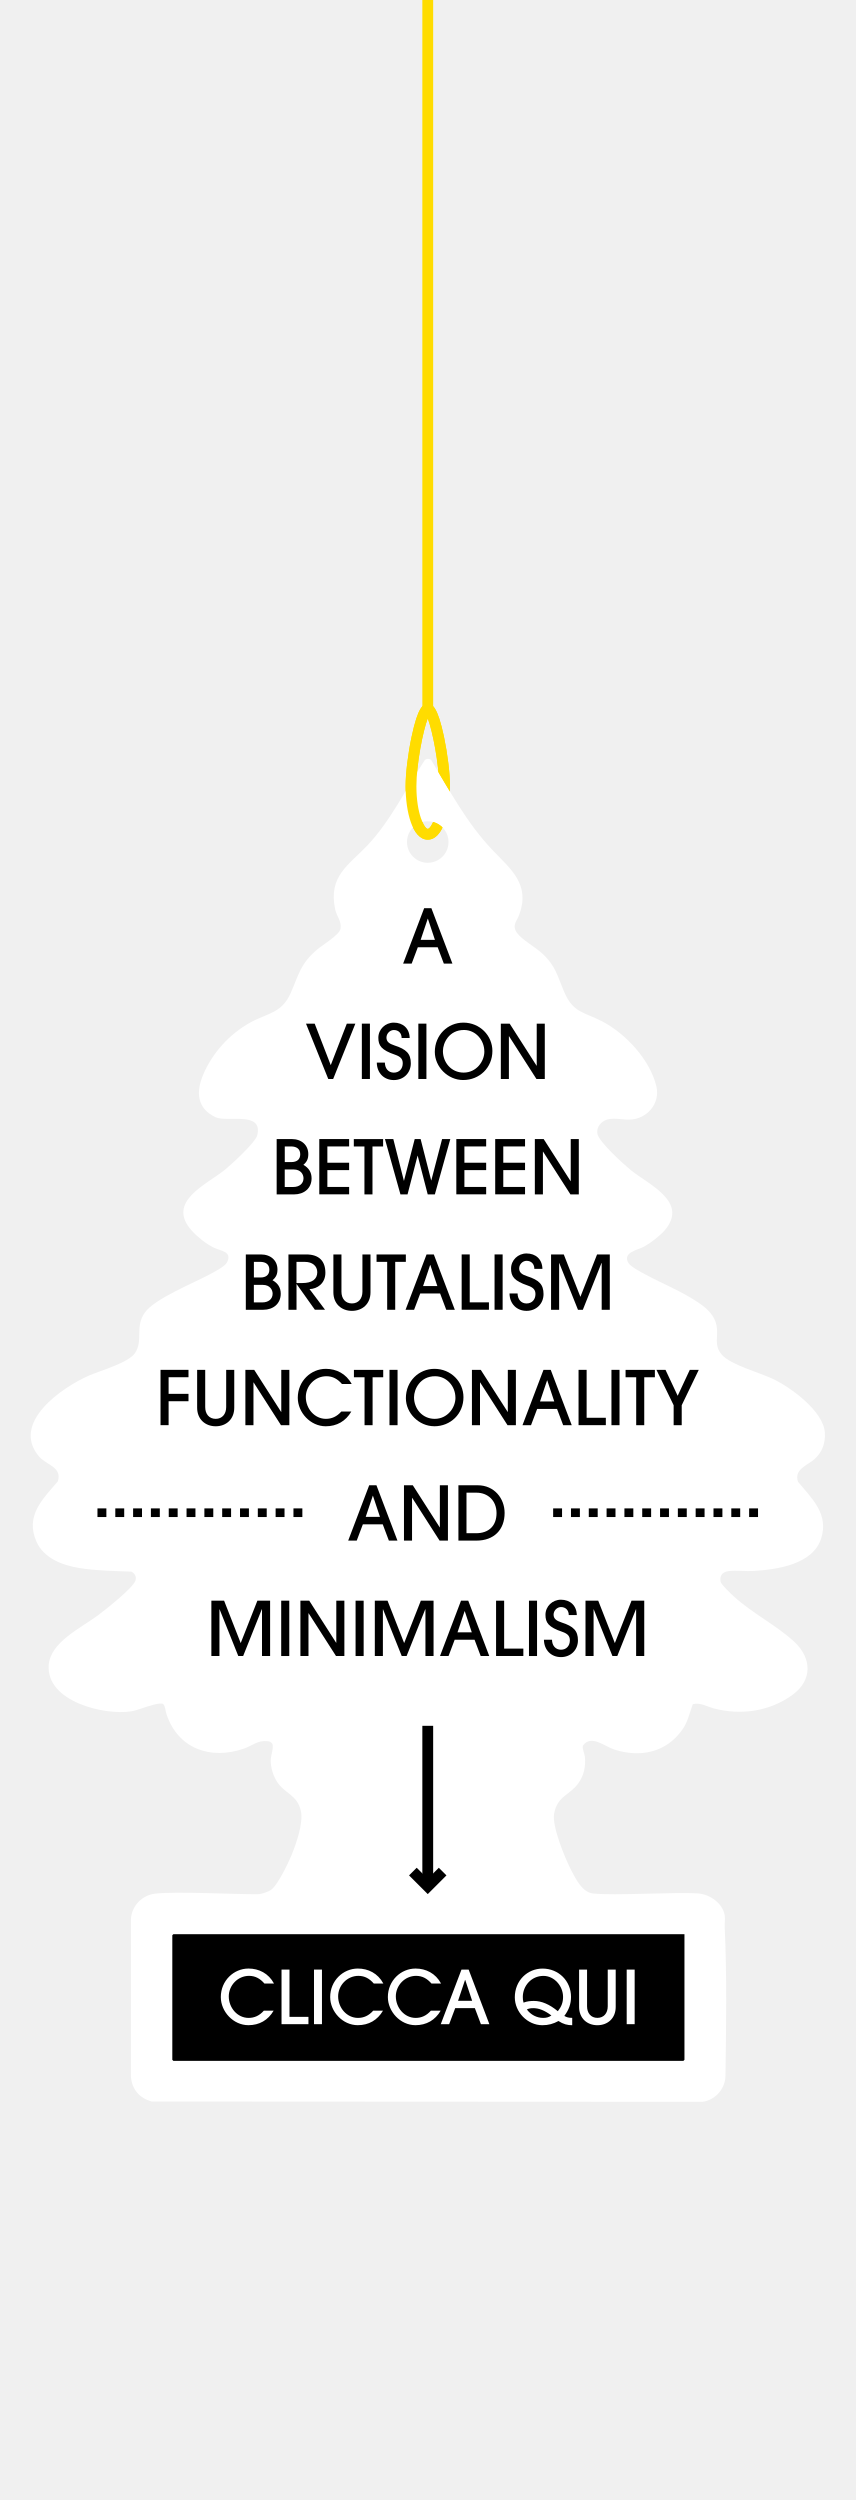
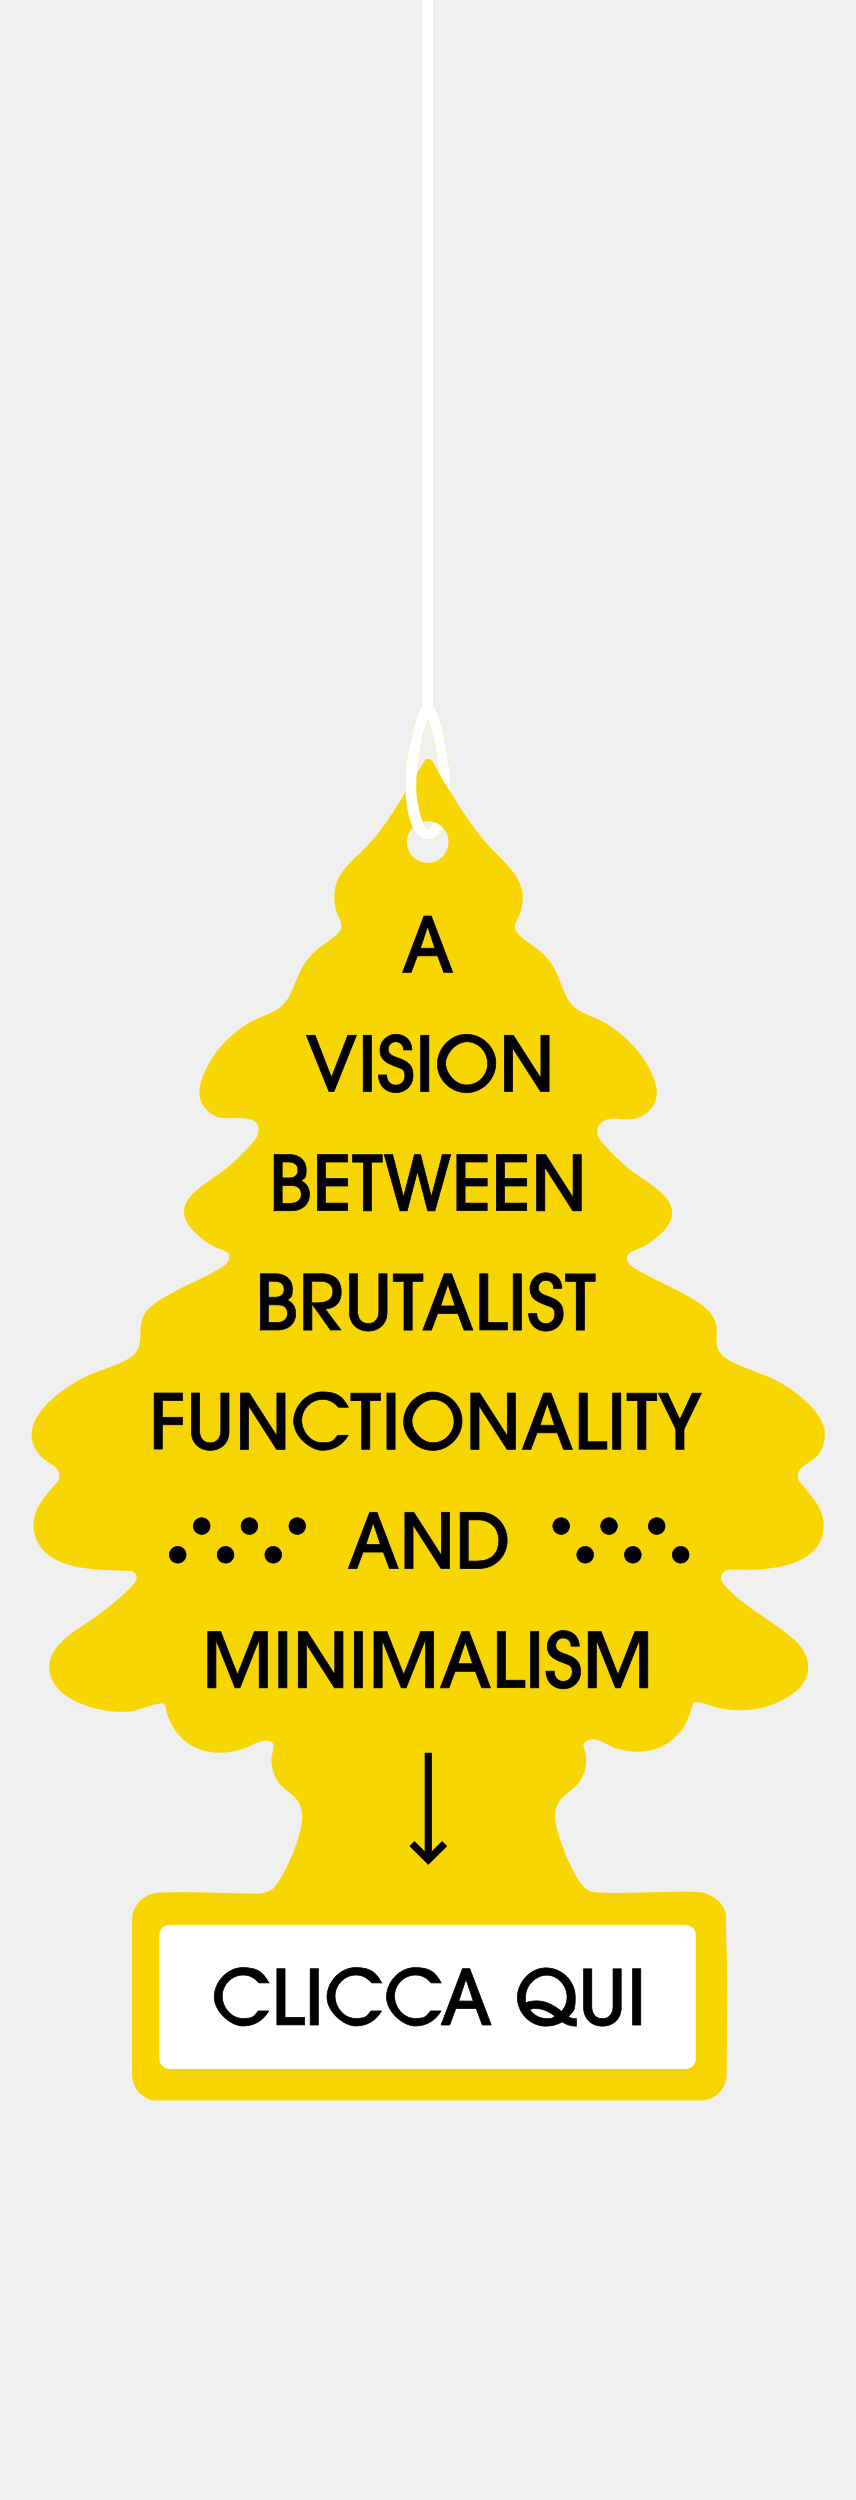
- <svg xmlns="http://www.w3.org/2000/svg" id="Livello_1" data-name="Livello 1" viewBox="0 0 237.42 693.8">
+ <svg xmlns="http://www.w3.org/2000/svg" id="Livello_1" version="1.1" viewBox="0 0 595.4 1740.1">
  <defs>
    <style>
-       .cls-1 {
+       .st0, .st1 {
        fill: none;
      }

-       .cls-2 {
+       .st2 {
+         stroke-width: .5px;
+       }
+ 
+       .st2, .st1 {
+         stroke: #000;
+         stroke-miterlimit: 10;
+       }
+ 
+       .st3 {
        fill: #fff;
      }

-       .cls-3 {
+       .st4 {
+         fill: #f7d500;
+       }
+ 
+       .st1 {
+         stroke-width: 5px;
+       }
+ 
+       .st5 {
        clip-path: url(#clippath);
      }

-       .cls-4 {
+       .st6 {
        fill: #ffdc00;
      }
    </style>
    <clipPath id="clippath">
-       <path class="cls-1" d="M110.56,193.37v41.66h16.31v-41.66h-16.31ZM123.58,230.32l-.13.1c-.96-1.39-2.51-2.33-4.28-2.47.45-.96,1.69-4.09,1.69-9.74,0-.98-.05-2.1-.15-3.35l.69-1.03c1.45,2.45,2.88,4.9,4.35,7.3-.27,3.67-1.02,6.93-2.17,9.2Z" />
+       <path class="st0" d="M277.4,485v104.6h40.9v-104.6h-40.9ZM310,577.6h-.3c-2.5-3.3-6.3-5.5-10.8-6,1-2.5,4.3-10.3,4.3-24.3s0-5.3-.5-8.5l1.8-2.5c3.5,6.3,7.3,12.3,10.8,18.3-.8,9.3-2.5,17.3-5.5,23.1h.3,0Z" />
    </clipPath>
  </defs>
-   <rect x="44.24" y="534.2" width="148.93" height="39.96" />
  <g>
-     <path class="cls-4" d="M118.71,233.02c-4.23,0-6.15-7.69-6.15-14.83,0-3.55.65-8.95,1.67-13.74,1.77-8.39,3.25-9.1,4.49-9.1s2.71.7,4.49,9.1c1.01,4.79,1.67,10.18,1.67,13.74,0,7.14-1.92,14.83-6.15,14.83ZM118.71,199.37c-1.32,3.42-3.15,12.66-3.15,18.83,0,7.68,2.24,11.83,3.15,11.83s3.15-4.14,3.15-11.83c0-6.17-1.83-15.41-3.15-18.83Z" />
-     <path class="cls-2" d="M226.14,404.83c2.11-1.9,2.94-4.4,2.78-7.2-.34-5.99-9.53-12.67-14.56-15.02-3.64-1.7-11.66-3.86-14.06-6.68-2.3-2.71-.87-4.96-1.43-7.99-.51-2.79-2.52-4.7-4.73-6.22-4.7-3.24-9.81-5.23-14.77-7.89-1.27-.68-4.39-2.26-5.03-3.42-1.59-2.89,2.65-3.48,4.44-4.47,1.81-1.01,4.44-3.01,5.77-4.6,6.57-7.87-4.56-12.58-9.49-16.61-2.02-1.65-8.88-7.84-9.28-10.12-.32-1.85,1.13-3.52,2.87-3.95,1.9-.47,4.14.1,6.01.06,4.8-.08,8.63-4.39,7.5-9.22-1.73-7.34-8.47-14.61-15.01-18.03-4.99-2.61-8.07-2.34-10.53-8.1-1.93-4.5-2.37-7.32-6.24-10.85-1.82-1.66-5.59-3.77-6.88-5.6-1.5-2.12-.14-3.14.55-4.95,3.24-8.54-2.34-12.78-7.38-18.07-7.09-7.45-11.73-16.22-17-24.97-.46-.45-1.41-.44-1.84.1-5.2,7.84-9.32,16.65-15.83,23.54-5.28,5.59-10.95,8.57-8.98,17.8.42,1.94,1.86,3.36,1.47,5.42-.31,1.66-5.05,4.52-6.42,5.68-4.69,3.97-5.08,6.8-7.36,12.04-2.5,5.73-6.42,5.59-11.3,8.29-5.71,3.16-10.48,8.41-13.02,14.44-2.03,4.81-1.77,9.31,3.38,11.79,3.26,1.57,13.37-1.85,11.6,5.11-.48,1.88-7.07,7.95-8.84,9.4-5.11,4.18-16.57,8.91-9.3,17,1.56,1.73,3.98,3.66,6.07,4.69,1.96.97,5.26,1.04,3.69,4.12-.58,1.12-3.42,2.57-4.64,3.23-4.47,2.45-15.38,6.78-18.14,10.66-2.88,4.05-.36,7.76-2.75,11.27-1.86,2.72-9.56,4.84-12.77,6.24-7.47,3.26-21.73,13.1-13.89,22.42,2.07,2.46,6.52,2.91,5.24,6.96-4.33,5.02-9.09,9.6-5.9,16.76,2.05,4.6,7.27,6.53,11.93,7.28,4.75.76,9.57.8,14.37.99.97.44,1.5,1.43,1.15,2.48-.7,2.1-8.38,8.13-10.47,9.69-4.67,3.48-13.2,7.41-13.61,13.85-.63,9.99,15.27,13.93,22.93,12.75,2.13-.33,7.12-2.63,8.82-2.07.65.67.63,1.93.95,2.89,3.21,9.58,12.25,12.74,21.5,9.52,2.32-.81,3.82-2.32,6.39-2.07.64.06,1.01.16,1.44.67.54.91-.41,3.41-.41,4.62,0,2.03.61,4.12,1.66,5.84,2.14,3.49,5.72,3.68,6.71,8.27.73,3.36-1.32,9.12-2.64,12.35-.87,2.14-3.82,8.19-5.54,9.45-.85.62-2.69,1.26-3.73,1.28-5.83.07-22.83-.84-28.57-.15-3.65.44-6.53,3.46-6.69,7.14v43.61c.28,3.57,2.34,5.96,5.76,6.93l152.81.09c3.58-.45,6.38-3.6,6.43-7.22.19-13.42.42-27.89-.21-41.28-.05-1.04.17-2.2,0-3.26-.57-3.37-4.11-5.83-7.37-6.07-6.09-.46-23.28.68-29.21,0-2.96-.34-4.71-3.97-5.96-6.33-1.72-3.27-5.43-12.32-4.81-15.76.9-5.02,4.24-5.06,6.71-8.46,1.57-2.16,2.11-4.72,1.84-7.38-.11-1.05-.74-1.99-.57-3.07,2.27-3.22,6.06.2,8.72,1.06,7.26,2.33,14.43.82,18.89-5.52,1.62-2.31,1.94-4.51,2.91-7.07,2.11-.52,3.92.68,5.91,1.2,7.48,1.96,15.5.8,21.8-3.82,5.52-4.05,5.33-10.11.5-14.64-4.87-4.57-11.65-7.88-16.88-12.69-.75-.69-3.51-3.28-3.63-4.05-.31-1.86.64-2.76,2.41-2.95,2.15-.22,4.68.12,6.88-.02,6.49-.42,16.33-1.81,18.63-9.03,2.14-6.7-2.47-11.01-6.41-15.68-1.26-3.53,2.73-4.65,4.68-6.4ZM118.71,227.92c3.18,0,5.76,2.58,5.76,5.76s-2.58,5.76-5.76,5.76-5.76-2.58-5.76-5.76,2.58-5.76,5.76-5.76ZM189.95,536.78v34.86l-.29.29H48.11l-.29-.29v-34.57l.29-.29h141.84Z" />
-     <g class="cls-3">
-       <path class="cls-4" d="M118.71,233.02c-4.23,0-6.15-7.69-6.15-14.83,0-3.55.65-8.95,1.67-13.74,1.77-8.39,3.25-9.1,4.49-9.1s2.71.7,4.49,9.1c1.01,4.79,1.67,10.18,1.67,13.74,0,7.14-1.92,14.83-6.15,14.83ZM118.71,199.37c-1.32,3.42-3.15,12.66-3.15,18.83,0,7.68,2.24,11.83,3.15,11.83s3.15-4.14,3.15-11.83c0-6.17-1.83-15.41-3.15-18.83Z" />
+     <path class="st6" d="M297.7,584.4c-10.5,0-15.5-19.3-15.5-37.1s1.8-22.3,4.3-34.4c4.5-21.1,8-22.8,11.3-22.8s6.8,1.8,11.3,22.8c2.5,12,4.3,25.6,4.3,34.4,0,17.8-4.8,37.1-15.5,37.1h-.2,0ZM297.7,500.1c-3.3,8.5-8,31.9-8,47.2s5.5,29.6,8,29.6,8-10.3,8-29.6-4.5-38.6-8-47.2h0Z" />
+     <path class="st4" d="M567.1,1015.2c5.3-4.8,7.3-11,7-18.1-.8-15-23.8-31.9-36.6-37.6-9-4.3-29.3-9.8-35.4-16.8-5.8-6.8-2.3-12.5-3.5-20.1-1.3-7-6.3-11.8-11.8-15.5-11.8-8-24.6-13-37.1-19.8-3.3-1.8-11-5.8-12.5-8.5-4-7.3,6.5-8.8,11-11.3s11-7.5,14.5-11.5c16.6-19.8-11.5-31.6-23.8-41.6-5-4-22.3-19.6-23.3-25.3-.8-4.8,2.8-8.8,7.3-10,4.8-1.3,10.3.3,15,0,12,0,21.6-11,18.8-23.1-4.3-18.3-21.3-36.6-37.6-45.1-12.5-6.5-20.3-5.8-26.3-20.3-4.8-11.3-6-18.3-15.5-27.3-4.5-4.3-14-9.5-17.3-14-3.8-5.3-.3-7.8,1.5-12.3,8-21.3-5.8-32.1-18.6-45.4-17.8-18.6-29.3-40.6-42.6-62.7-1.3-1-3.5-1-4.5.3-13,19.6-23.3,41.6-39.6,58.9-13.3,14-27.3,21.6-22.6,44.6,1,4.8,4.8,8.5,3.8,13.5-.8,4.3-12.8,11.3-16.1,14.3-11.8,10-12.8,17.1-18.6,30.1-6.3,14.3-16.1,14-28.3,20.8-14.3,8-26.3,21.1-32.6,36.1-5,12-4.5,23.3,8.5,29.6,8.3,4,33.6-4.8,29.1,12.8-1.3,4.8-17.8,20.1-22.1,23.6-12.8,10.5-41.6,22.3-23.3,42.6,4,4.3,10,9.3,15.3,11.8,5,2.5,13.3,2.5,9.3,10.3-1.5,2.8-8.5,6.5-11.5,8-11.3,6.3-38.6,17.1-45.4,26.8-7.3,10-1,19.6-7,28.3-4.8,6.8-24.1,12-32.1,15.5-18.8,8.3-54.4,32.9-34.9,56.2,5.3,6.3,16.3,7.3,13,17.6-10.8,12.5-22.8,24.1-14.8,42.1,5.3,11.5,18.3,16.3,29.8,18.3,12,2,24.1,2,36.1,2.5,2.5,1,3.8,3.5,3,6.3-1.8,5.3-21.1,20.3-26.3,24.3-11.8,8.8-33.1,18.6-34.1,34.9-1.5,25.1,38.4,34.9,57.4,32.1,5.3-.8,17.8-6.5,22.1-5.3,1.8,1.8,1.5,4.8,2.5,7.3,8,24.1,30.6,31.9,53.9,23.8,5.8-2,9.5-5.8,16.1-5.3,1.5,0,2.5.5,3.5,1.8,1.3,2.3-1,8.5-1,11.5,0,5,1.5,10.3,4.3,14.5,5.3,8.8,14.3,9.3,16.8,20.8,1.8,8.5-3.3,22.8-6.5,30.8-2.3,5.3-9.5,20.6-13.8,23.8-2,1.5-6.8,3.3-9.3,3.3-14.5,0-57.2-2-71.7-.5-9.3,1-16.3,8.8-16.8,17.8v109.3c.8,9,5.8,15,14.5,17.3h383.2c9-1,16.1-8.8,16.1-17.8.5-33.6,1-70-.5-103.6,0-2.5.5-5.5,0-8.3-1.5-8.5-10.3-14.5-18.6-15.3-15.3-1.3-58.4,1.8-73.2,0-7.5-.8-11.8-10-15-15.8-4.3-8.3-13.5-30.8-12-39.6,2.3-12.5,10.5-12.8,16.8-21.3,4-5.5,5.3-11.8,4.5-18.6-.3-2.5-1.8-5-1.5-7.8,5.8-8,15.3.5,21.8,2.8,18.3,5.8,36.1,2,47.4-13.8,4-5.8,4.8-11.3,7.3-17.8,5.3-1.3,9.8,1.8,14.8,3,18.8,5,38.9,2,54.7-9.5,13.8-10,13.3-25.3,1.3-36.6-12.3-11.5-29.1-19.8-42.4-31.9-2-1.8-8.8-8.3-9-10-.8-4.8,1.5-7,6-7.5,5.3-.5,11.8.3,17.3,0,16.3-1,40.9-4.5,46.6-22.6,5.3-16.8-6.3-27.6-16.1-39.4-3.3-8.8,6.8-11.5,11.8-16.1h0l-.5.5v.2h0ZM297.7,571.6c8,0,14.5,6.5,14.5,14.5s-6.5,14.5-14.5,14.5-14.5-6.5-14.5-14.5,6.5-14.5,14.5-14.5ZM476.3,1346.3v87.5l-.8.8H120.6l-.8-.8v-86.8l.8-.8h355.7,0Z" />
+     <g class="st5">
+       <path class="st3" d="M297.7,584.4c-10.5,0-15.5-19.3-15.5-37.1s1.8-22.3,4.3-34.4c4.5-21.1,8-22.8,11.3-22.8s6.8,1.8,11.3,22.8c2.5,12,4.3,25.6,4.3,34.4,0,17.8-4.8,37.1-15.5,37.1h-.2,0ZM297.7,500.1c-3.3,8.5-8,31.9-8,47.2s5.5,29.6,8,29.6,8-10.3,8-29.6-4.5-38.6-8-47.2h0Z" />
    </g>
  </g>
-   <rect class="cls-4" x="117.21" y="-75.09" width="3" height="271.95" />
+   <rect class="st3" x="293.9" y="-188.4" width="7.5" height="682.2" />
  <g>
-     <path d="M123.17,267.41l-1.7-4.52h-5.52l-1.7,4.52h-2.37l5.83-15.36h2.01l5.83,15.36h-2.39ZM118.75,254.96h-.04l-1.97,5.87h3.96l-1.95-5.87Z" />
-     <path d="M91.1,299.44l-6.18-15.36h2.41l4.46,11.52,4.46-11.52h2.37l-6.16,15.36h-1.35Z" />
-     <path d="M100.42,299.44v-15.36h2.24v15.36h-2.24Z" />
-     <path d="M111.46,288.07c0-1.39-.89-2.22-2.16-2.22-1.08,0-2.05.98-2.05,2.1s.73,1.7,2.22,2.18c3.32,1.06,4.54,2.3,4.54,4.96s-1.99,4.65-4.71,4.65-4.69-1.95-4.73-4.84h2.24c.02,1.66,1,2.78,2.49,2.78s2.47-1.08,2.47-2.59c0-1.12-.5-1.83-2.14-2.39-3.8-1.29-4.63-2.53-4.63-4.71,0-2.34,1.93-4.19,4.29-4.19,2.53,0,4.36,1.6,4.4,4.27h-2.24Z" />
-     <path d="M116.1,299.44v-15.36h2.24v15.36h-2.24Z" />
-     <path d="M128.53,299.73c-4.25,0-7.86-3.65-7.86-7.8,0-4.71,3.61-8.13,7.93-8.13,4.57,0,8.05,3.59,8.05,7.86,0,4.65-3.59,8.07-8.11,8.07ZM134.41,291.8c0-3.17-2.41-5.96-5.64-5.96-4.15,0-5.85,3.57-5.85,5.85,0,3.09,2.24,5.98,5.75,5.98s5.75-3.07,5.75-5.87Z" />
-     <path d="M148.87,299.44l-7.6-11.87h-.04v11.87h-2.24v-15.36h2.45l7.47,11.68h.04v-11.68h2.24v15.36h-2.32Z" />
-     <path d="M76.78,331.47v-15.36h4.17c2.82,0,4.61,1.76,4.61,4.17,0,1.31-.37,2.14-1.37,2.99,1.47.83,2.28,2.01,2.28,3.74,0,2.74-2.05,4.46-4.86,4.46h-4.83ZM80.87,322.5c1.51,0,2.45-.73,2.45-2.16s-.93-2.18-2.57-2.18h-1.72v4.34h1.85ZM81.43,329.41c1.6,0,2.8-.91,2.8-2.41,0-1.04-.71-2.45-2.74-2.45h-2.47v4.86h2.41Z" />
-     <path d="M88.61,331.47v-15.36h8.28v2.05h-6.04v4.52h6.04v2.05h-6.04v4.67h6.04v2.05h-8.28Z" />
-     <path d="M101.14,331.47v-13.3h-2.95v-2.05h8.13v2.05h-2.95v13.3h-2.24Z" />
-     <path d="M118.7,331.47l-2.78-10.73h-.04l-2.78,10.73h-1.97l-4.3-15.36h2.32l2.93,11.56h.04l2.97-11.56h1.64l2.93,11.48h.04l2.99-11.48h2.28l-4.29,15.36h-1.97Z" />
-     <path d="M126.64,331.47v-15.36h8.28v2.05h-6.04v4.52h6.04v2.05h-6.04v4.67h6.04v2.05h-8.28Z" />
-     <path d="M137.43,331.47v-15.36h8.28v2.05h-6.04v4.52h6.04v2.05h-6.04v4.67h6.04v2.05h-8.28Z" />
-     <path d="M158.31,331.47l-7.6-11.87h-.04v11.87h-2.24v-15.36h2.45l7.47,11.68h.04v-11.68h2.24v15.36h-2.32Z" />
-     <path d="M68.22,363.49v-15.36h4.17c2.82,0,4.61,1.76,4.61,4.17,0,1.31-.37,2.14-1.37,2.99,1.47.83,2.28,2.01,2.28,3.74,0,2.74-2.05,4.46-4.86,4.46h-4.83ZM72.3,354.53c1.51,0,2.45-.73,2.45-2.16s-.93-2.18-2.57-2.18h-1.72v4.34h1.85ZM72.86,361.44c1.6,0,2.8-.91,2.8-2.41,0-1.04-.71-2.45-2.74-2.45h-2.47v4.86h2.41Z" />
-     <path d="M87.39,363.49l-5.06-7.12h-.04v7.12h-2.24v-15.36h4.92c3.69,0,5.33,1.95,5.33,5.1,0,2.93-2.24,4.46-4.4,4.52l4.3,5.73h-2.8ZM83.92,356.07c2.62,0,4.13-1.02,4.13-3.01,0-1.76-1.41-2.86-3.4-2.86h-2.37v5.87h1.64Z" />
-     <path d="M100.58,348.14h2.24v10.5c0,3.22-2.26,5.15-5.15,5.15s-5.15-1.95-5.15-5.15v-10.5h2.24v10.33c0,1.91,1.08,3.26,2.91,3.26s2.91-1.37,2.91-3.26v-10.33Z" />
-     <path d="M107.45,363.49v-13.3h-2.95v-2.05h8.13v2.05h-2.95v13.3h-2.24Z" />
-     <path d="M123.84,363.49l-1.7-4.52h-5.52l-1.7,4.52h-2.37l5.83-15.36h2.01l5.83,15.36h-2.39ZM119.42,351.04h-.04l-1.97,5.87h3.96l-1.95-5.87Z" />
-     <path d="M128.12,363.49v-15.36h2.24v13.3h5.33v2.05h-7.57Z" />
-     <path d="M137.25,363.49v-15.36h2.24v15.36h-2.24Z" />
-     <path d="M148.29,352.12c0-1.39-.89-2.22-2.16-2.22-1.08,0-2.05.98-2.05,2.1s.73,1.7,2.22,2.18c3.32,1.06,4.54,2.3,4.54,4.96s-1.99,4.65-4.71,4.65-4.69-1.95-4.73-4.83h2.24c.02,1.66,1,2.78,2.49,2.78s2.47-1.08,2.47-2.59c0-1.12-.5-1.83-2.14-2.39-3.8-1.29-4.63-2.53-4.63-4.71,0-2.35,1.93-4.19,4.3-4.19,2.53,0,4.36,1.6,4.4,4.27h-2.24Z" />
-     <path d="M166.98,363.49v-12.97h-.06l-5.17,12.97h-1.35l-5.19-12.97h-.04v12.97h-2.24v-15.36h3.53l4.61,11.77,4.63-11.77h3.53v15.36h-2.24Z" />
-     <path d="M44.55,395.52v-15.36h7.76v2.05h-5.52v4.61h5.52v2.05h-5.52v6.64h-2.24Z" />
-     <path d="M62.77,380.17h2.24v10.5c0,3.22-2.26,5.15-5.15,5.15s-5.15-1.95-5.15-5.15v-10.5h2.24v10.33c0,1.91,1.08,3.26,2.91,3.26s2.91-1.37,2.91-3.26v-10.33Z" />
-     <path d="M77.98,395.52l-7.6-11.87h-.04v11.87h-2.24v-15.36h2.45l7.47,11.68h.04v-11.68h2.24v15.36h-2.32Z" />
-     <path d="M97.5,391.73c-1.56,2.68-4.03,4.09-7.1,4.09-4.25,0-7.76-3.82-7.76-7.91,0-4.63,3.65-8.03,7.78-8.03,2.91,0,5.62,1.33,7.18,4.21h-2.7c-1.16-1.35-2.51-2.16-4.32-2.16-3.22,0-5.71,2.72-5.71,5.77,0,3.22,2.43,6.06,5.58,6.06,1.6,0,3.03-.62,4.27-2.03h2.76Z" />
-     <path d="M101.17,395.52v-13.3h-2.95v-2.05h8.13v2.05h-2.95v13.3h-2.24Z" />
-     <path d="M108.09,395.52v-15.36h2.24v15.36h-2.24Z" />
-     <path d="M120.51,395.81c-4.25,0-7.87-3.65-7.87-7.8,0-4.71,3.61-8.13,7.93-8.13,4.57,0,8.05,3.59,8.05,7.87,0,4.65-3.59,8.07-8.11,8.07ZM126.39,387.89c0-3.18-2.41-5.96-5.64-5.96-4.15,0-5.85,3.57-5.85,5.85,0,3.09,2.24,5.98,5.75,5.98s5.75-3.07,5.75-5.87Z" />
-     <path d="M140.85,395.52l-7.6-11.87h-.04v11.87h-2.24v-15.36h2.45l7.47,11.68h.04v-11.68h2.24v15.36h-2.32Z" />
-     <path d="M156.29,395.52l-1.7-4.52h-5.52l-1.7,4.52h-2.37l5.83-15.36h2.01l5.83,15.36h-2.39ZM151.87,383.07h-.04l-1.97,5.87h3.96l-1.95-5.87Z" />
-     <path d="M160.56,395.52v-15.36h2.24v13.3h5.33v2.05h-7.57Z" />
-     <path d="M169.69,395.52v-15.36h2.24v15.36h-2.24Z" />
-     <path d="M176.56,395.52v-13.3h-2.95v-2.05h8.13v2.05h-2.95v13.3h-2.24Z" />
-     <path d="M186.95,395.52v-5.54l-4.77-9.82h2.51l3.38,7.2,3.36-7.2h2.49l-4.73,9.82v5.54h-2.24Z" />
-     <path d="M107.92,427.55l-1.7-4.52h-5.52l-1.7,4.52h-2.37l5.83-15.36h2.01l5.83,15.36h-2.39ZM103.5,415.1h-.04l-1.97,5.87h3.96l-1.95-5.87Z" />
-     <path d="M121.99,427.55l-7.6-11.87h-.04v11.87h-2.24v-15.36h2.45l7.47,11.68h.04v-11.68h2.24v15.36h-2.32Z" />
-     <path d="M127.22,427.55v-15.36h5.33c4.65,0,7.49,3.67,7.49,7.68,0,4.69-2.97,7.68-7.82,7.68h-5ZM132.13,425.5c3.55,0,5.67-2.08,5.67-5.58s-2.43-5.67-5.56-5.67h-2.78v11.25h2.68Z" />
-     <path d="M72.71,459.58v-12.97h-.06l-5.17,12.97h-1.35l-5.19-12.97h-.04v12.97h-2.24v-15.36h3.53l4.61,11.77,4.63-11.77h3.53v15.36h-2.24Z" />
-     <path d="M78.04,459.58v-15.36h2.24v15.36h-2.24Z" />
-     <path d="M93.25,459.58l-7.6-11.87h-.04v11.87h-2.24v-15.36h2.45l7.47,11.68h.04v-11.68h2.24v15.36h-2.32Z" />
-     <path d="M98.68,459.58v-15.36h2.24v15.36h-2.24Z" />
-     <path d="M118.07,459.58v-12.97h-.06l-5.17,12.97h-1.35l-5.19-12.97h-.04v12.97h-2.24v-15.36h3.53l4.61,11.77,4.63-11.77h3.53v15.36h-2.24Z" />
-     <path d="M133.4,459.58l-1.7-4.52h-5.52l-1.7,4.52h-2.37l5.83-15.36h2.01l5.83,15.36h-2.39ZM128.98,447.13h-.04l-1.97,5.87h3.96l-1.95-5.87Z" />
-     <path d="M137.67,459.58v-15.36h2.24v13.3h5.33v2.05h-7.57Z" />
-     <path d="M146.8,459.58v-15.36h2.24v15.36h-2.24Z" />
-     <path d="M157.84,448.21c0-1.39-.89-2.22-2.16-2.22-1.08,0-2.05.98-2.05,2.1s.73,1.7,2.22,2.18c3.32,1.06,4.54,2.3,4.54,4.96s-1.99,4.65-4.71,4.65-4.69-1.95-4.73-4.83h2.24c.02,1.66,1,2.78,2.49,2.78s2.47-1.08,2.47-2.59c0-1.12-.5-1.83-2.14-2.39-3.8-1.29-4.63-2.53-4.63-4.71,0-2.35,1.93-4.19,4.29-4.19,2.53,0,4.36,1.6,4.4,4.27h-2.24Z" />
-     <path d="M176.54,459.58v-12.97h-.06l-5.17,12.97h-1.35l-5.19-12.97h-.04v12.97h-2.24v-15.36h3.53l4.61,11.77,4.63-11.77h3.53v15.36h-2.24Z" />
+     <path d="M1284.1,53.4l-4.3-11.3h-13.8l-4.3,11.3h-6l14.5-38.6h5l14.5,38.6h-6,.4ZM1273.1,22.3h0l-5,14.8h10l-4.8-14.8h-.3.1Z" />
+     <path d="M1203.6,133.7l-15.5-38.6h6l11.3,28.8,11.3-28.8h6l-15.5,38.6h-3.6Z" />
+     <path d="M1226.9,133.7v-38.6h5.5v38.6h-5.5Z" />
+     <path d="M1254.8,105.3c0-3.5-2.3-5.5-5.5-5.5s-5.3,2.5-5.3,5.3,1.8,4.3,5.5,5.5c8.3,2.8,11.3,5.8,11.3,12.5s-5,11.5-11.8,11.5-11.8-5-11.8-12h5.5c0,4.3,2.5,7,6.3,7s6.3-2.8,6.3-6.5-1.3-4.5-5.3-6c-9.5-3.3-11.5-6.3-11.5-11.8s4.8-10.5,10.8-10.5,11,4,11,10.8h-5.5v-.3Z" />
+     <path d="M1266.3,133.7v-38.6h5.5v38.6h-5.5Z" />
+     <path d="M1297.4,134.4c-10.5,0-19.8-9-19.8-19.6s9-20.3,19.8-20.3,20.3,9,20.3,19.8-9,20.3-20.3,20.3h0v-.3h0ZM1312.2,114.6c0-8-6-15-14-15s-14.5,9-14.5,14.8,5.5,15,14.5,15,14.5-7.8,14.5-14.8c0,0-.5,0-.5,0Z" />
+     <path d="M1348.6,133.7l-19.1-29.8h0v29.8h-5.5v-38.6h6l18.8,29.3h0v-29.3h5.5v38.6h-5.8,0Z" />
+     <path d="M1167.7,214.2v-38.6h10.5c7,0,11.5,4.5,11.5,10.5s-1,5.3-3.5,7.5c3.8,2,5.8,5,5.8,9.3,0,6.8-5.3,11.3-12.3,11.3h-12ZM1178,191.6c3.8,0,6-1.8,6-5.5s-2.3-5.5-6.5-5.5h-4.3v10.8h4.5l.3.3h0ZM1179.3,208.9c4,0,7-2.3,7-6s-1.8-6.3-6.8-6.3h-6.3v12.3h6.1Z" />
+     <path d="M1197.3,214.2v-38.6h20.8v5h-15v11.3h15v5h-15v11.8h15v5h-20.8v.5h0Z" />
+     <path d="M1228.7,214.2v-33.4h-7.3v-5h20.3v5h-7.3v33.4h-5.8.1Z" />
+     <path d="M1272.8,214.2l-7-26.8h0l-7,26.8h-5l-10.8-38.6h5.8l7.3,29.1h0l7.5-29.1h4l7.3,28.8h0l7.5-28.8h5.8l-10.8,38.6h-5,.5-.1Z" />
+     <path d="M1292.6,214.2v-38.6h20.8v5h-15v11.3h15v5h-15v11.8h15v5h-20.8v.5h0Z" />
+     <path d="M1319.7,214.2v-38.6h20.8v5h-15v11.3h15v5h-15v11.8h15v5h-20.8v.5h0Z" />
+     <path d="M1372.1,214.2l-19.1-29.8h0v29.8h-5.5v-38.6h6l18.8,29.3h0v-29.3h5.5v38.6h-5.8,0Z" />
+     <path d="M1146.2,294.4v-38.6h10.5c7,0,11.5,4.5,11.5,10.5s-1,5.3-3.5,7.5c3.8,2,5.8,5,5.8,9.3,0,6.8-5.3,11.3-12.3,11.3h-12ZM1156.5,271.9c3.8,0,6-1.8,6-5.5s-2.3-5.5-6.5-5.5h-4.3v10.8h4.5l.3.3h0ZM1158,289.2c4,0,7-2.3,7-6s-1.8-6.3-6.8-6.3h-6.3v12.3h6.1Z" />
+     <path d="M1194.3,294.4l-12.8-17.8h0v17.8h-5.5v-38.6h12.3c9.3,0,13.3,5,13.3,12.8s-5.5,11.3-11,11.3l10.8,14.3h-7v.3h-.1ZM1185.5,275.9c6.5,0,10.3-2.5,10.3-7.5s-3.5-7.3-8.5-7.3h-6v14.8h4.3-.1Z" />
+     <path d="M1227.4,255.8h5.5v26.3c0,8-5.8,12.8-13,12.8s-13-5-13-12.8v-26.3h5.5v25.8c0,4.8,2.8,8.3,7.3,8.3s7.3-3.5,7.3-8.3v-25.8h.5-.1Z" />
+     <path d="M1244.5,294.4v-33.4h-7.3v-5h20.3v5h-7.3v33.4h-5.8.1Z" />
+     <path d="M1285.6,294.4l-4.3-11.3h-13.8l-4.3,11.3h-6l14.5-38.6h5l14.5,38.6h-6,.4ZM1274.6,263.1h0l-5,14.8h10l-4.8-14.8h-.3.1Z" />
+     <path d="M1296.4,294.4v-38.6h5.5v33.4h13.3v5h-19.1l.3.3h0Z" />
+     <path d="M1319.2,294.4v-38.6h5.5v38.6h-5.5Z" />
+     <path d="M1347.1,265.8c0-3.5-2.3-5.5-5.5-5.5s-5.3,2.5-5.3,5.3,1.8,4.3,5.5,5.5c8.3,2.8,11.3,5.8,11.3,12.5s-5,11.5-11.8,11.5-11.8-5-11.8-12h5.5c0,4.3,2.5,7,6.3,7s6.3-2.8,6.3-6.5-1.3-4.5-5.3-6c-9.5-3.3-11.5-6.3-11.5-11.8s4.8-10.5,10.8-10.5,11,4,11,10.8h-5.5v-.3Z" />
+     <path d="M1394,294.4v-32.6h0l-13,32.6h-3.5l-13-32.6h0v32.6h-5.5v-38.6h8.8l11.5,29.6,11.5-29.6h8.8v38.6h-5.6Z" />
+     <path d="M1086.7,374.7v-38.6h19.6v5h-13.8v11.5h13.8v5h-13.8v16.6h-5.5l-.3.5h0Z" />
+     <path d="M1132.6,336.3h5.5v26.3c0,8-5.8,12.8-13,12.8s-13-5-13-12.8v-26.3h5.5v25.8c0,4.8,2.8,8.3,7.3,8.3s7.3-3.5,7.3-8.3v-25.8h.5-.1Z" />
+     <path d="M1170.7,374.7l-19.1-29.8h0v29.8h-5.5v-38.6h6l18.8,29.3h0v-29.3h5.5v38.6h-5.8,0Z" />
+     <path d="M1219.7,365.2c-4,6.8-10,10.3-17.8,10.3s-19.6-9.5-19.6-19.8,9.3-20.1,19.6-20.1,14,3.3,18.1,10.5h-6.8c-3-3.5-6.3-5.5-10.8-5.5-8,0-14.3,6.8-14.3,14.5s6,15.3,14,15.3,7.5-1.5,10.8-5h7l-.3-.3h.1Z" />
+     <path d="M1228.9,374.7v-33.4h-7.3v-5h20.3v5h-7.3v33.4h-5.8.1Z" />
+     <path d="M1246.2,374.7v-38.6h5.5v38.6h-5.5Z" />
+     <path d="M1277.3,375.4c-10.5,0-19.8-9-19.8-19.6s9-20.3,19.8-20.3,20.1,9,20.1,19.8-9,20.3-20.3,20.3h0l.3-.3h0ZM1292.1,355.6c0-8-6-15-14-15s-14.5,9-14.5,14.8,5.5,15,14.5,15,14.5-7.8,14.5-14.8h-.5Z" />
+     <path d="M1328.5,374.7l-19.1-29.8h0v29.8h-5.5v-38.6h6l18.8,29.3h0v-29.3h5.5v38.6h-5.8,0Z" />
+     <path d="M1367.1,374.7l-4.3-11.3h-13.8l-4.3,11.3h-6l14.5-38.6h5l14.5,38.6h-6,.4ZM1356.1,343.6h0l-5,14.8h10l-4.8-14.8h-.3.1Z" />
+     <path d="M1377.9,374.7v-38.6h5.5v33.4h13.3v5h-19.1l.3.3h0Z" />
+     <path d="M1400.7,374.7v-38.6h5.5v38.6h-5.5Z" />
+     <path d="M1418,374.7v-33.4h-7.3v-5h20.3v5h-7.3v33.4h-5.8.1Z" />
+     <path d="M1443.9,374.7v-13.8l-12-24.6h6.3l8.5,18.1,8.5-18.1h6.3l-11.8,24.6v13.8h-5.8Z" />
+     <path d="M1245.7,455l-4.3-11.3h-13.8l-4.3,11.3h-6l14.5-38.6h5l14.5,38.6h-6,.4ZM1234.7,423.9h0l-5,14.8h10l-4.8-14.8h-.3.1Z" />
+     <path d="M1281.1,455l-19.1-29.8h0v29.8h-5.5v-38.6h6l18.8,29.3h0v-29.3h5.5v38.6h-5.8,0Z" />
+     <path d="M1294.1,455v-38.6h13.3c11.5,0,18.8,9.3,18.8,19.3s-7.5,19.3-19.6,19.3h-12.5ZM1306.4,449.9c9,0,14.3-5.3,14.3-14s-6-14.3-14-14.3h-7v28.1h6.8v.3h-.1Z" />
+     <path d="M1157.5,535.5v-32.6h0l-13,32.6h-3.3l-13-32.6h0v32.6h-5.5v-38.6h8.8l11.5,29.6,11.5-29.6h8.8v38.6h-5.8Z" />
+     <path d="M1170.7,535.5v-38.6h5.5v38.6h-5.5Z" />
+     <path d="M1208.9,535.5l-19.1-29.8h0v29.8h-5.5v-38.6h6l18.8,29.3h0v-29.3h5.5v38.6h-5.8,0Z" />
+     <path d="M1222.7,535.5v-38.6h5.5v38.6h-5.5Z" />
+     <path d="M1271.3,535.5v-32.6h0l-13,32.6h-3.3l-13-32.6h0v32.6h-5.5v-38.6h8.8l11.5,29.6,11.5-29.6h8.8v38.6h-5.8Z" />
+     <path d="M1309.7,535.5l-4.3-11.3h-13.8l-4.3,11.3h-6l14.5-38.6h5l14.5,38.6h-6,.4ZM1298.7,504.1h0l-5,14.8h10l-4.8-14.8h-.3.1Z" />
+     <path d="M1320.5,535.5v-38.6h5.5v33.4h13.3v5h-19.1l.3.3h0Z" />
+     <path d="M1343.3,535.5v-38.6h5.5v38.6h-5.5Z" />
+     <path d="M1370.9,506.9c0-3.5-2.3-5.5-5.5-5.5s-5.3,2.5-5.3,5.3,1.8,4.3,5.5,5.5c8.3,2.8,11.3,5.8,11.3,12.5s-5,11.5-11.8,11.5-11.8-5-11.8-12h5.5c0,4.3,2.5,7,6.3,7s6.3-2.8,6.3-6.5-1.3-4.5-5.3-6c-9.5-3.3-11.5-6.3-11.5-11.8s4.8-10.5,10.8-10.5,11,4,11,10.8h-5.5v-.3h0Z" />
+     <path d="M1417.8,535.5v-32.6h0l-13,32.6h-3.5l-13-32.6h0v32.6h-5.5v-38.6h8.8l11.5,29.6,11.5-29.6h8.8v38.6h-5.6Z" />
  </g>
  <g>
-     <path class="cls-2" d="M75.94,558c-1.54,2.64-3.97,4.03-7,4.03-4.2,0-7.66-3.77-7.66-7.8,0-4.56,3.6-7.92,7.68-7.92,2.87,0,5.55,1.31,7.08,4.16h-2.66c-1.15-1.33-2.48-2.13-4.26-2.13-3.17,0-5.63,2.68-5.63,5.69,0,3.17,2.39,5.98,5.51,5.98,1.58,0,2.99-.61,4.22-2.01h2.72Z" />
-     <path class="cls-2" d="M78.13,561.75v-15.15h2.21v13.12h5.26v2.03h-7.47Z" />
-     <path class="cls-2" d="M87.14,561.75v-15.15h2.21v15.15h-2.21Z" />
-     <path class="cls-2" d="M106.29,558c-1.53,2.64-3.97,4.03-7,4.03-4.2,0-7.66-3.77-7.66-7.8,0-4.56,3.6-7.92,7.68-7.92,2.87,0,5.55,1.31,7.08,4.16h-2.66c-1.15-1.33-2.48-2.13-4.26-2.13-3.17,0-5.63,2.68-5.63,5.69,0,3.17,2.4,5.98,5.51,5.98,1.58,0,2.99-.61,4.22-2.01h2.72Z" />
-     <path class="cls-2" d="M122.3,558c-1.53,2.64-3.97,4.03-7,4.03-4.2,0-7.66-3.77-7.66-7.8,0-4.56,3.6-7.92,7.68-7.92,2.87,0,5.55,1.31,7.08,4.16h-2.66c-1.15-1.33-2.48-2.13-4.26-2.13-3.17,0-5.63,2.68-5.63,5.69,0,3.17,2.4,5.98,5.51,5.98,1.58,0,2.99-.61,4.22-2.01h2.72Z" />
-     <path class="cls-2" d="M133.46,561.75l-1.68-4.46h-5.45l-1.68,4.46h-2.33l5.75-15.15h1.99l5.75,15.15h-2.35ZM129.1,549.47h-.04l-1.94,5.79h3.91l-1.92-5.79Z" />
-     <path class="cls-2" d="M158.8,562.04c-1.33,0-2.48-.29-3.81-1.17-1.41.78-2.8,1.17-4.48,1.17-4.18-.02-7.64-3.68-7.64-7.74,0-4.69,3.54-7.98,7.7-7.98,4.46,0,7.9,3.44,7.9,7.86,0,1.9-.57,3.56-1.86,5.28.66.39,1.23.53,2.03.53h.16v2.05ZM156.26,554.18c0-3.05-2.46-5.83-5.44-5.83-3.36,0-5.73,2.76-5.73,5.86,0,.55.04.98.2,1.56.92-.37,1.9-.47,2.87-.47,2.15,0,4.34.94,6.65,2.85,1-1.25,1.45-2.42,1.45-3.95ZM147.95,557.31c-.57,0-1.1.04-1.74.35,1.06,1.47,2.78,2.35,4.52,2.35.88,0,1.58-.16,2.29-.68-1.9-1.41-3.44-2.03-5.08-2.03Z" />
-     <path class="cls-2" d="M168.66,546.6h2.21v10.36c0,3.17-2.23,5.08-5.08,5.08s-5.08-1.92-5.08-5.08v-10.36h2.21v10.19c0,1.88,1.06,3.21,2.87,3.21s2.87-1.35,2.87-3.21v-10.19Z" />
-     <path class="cls-2" d="M173.92,561.75v-15.15h2.21v15.15h-2.21Z" />
+     <line class="st1" x1="298.1" y1="1220" x2="298.1" y2="1294.6" />
+     <polyline class="st1" points="309.5 1283.2 298.1 1294.5 286.7 1283.2" />
  </g>
-   <rect x="117.21" y="478.95" width="3" height="44.13" />
-   <polygon points="118.71 525.65 113.52 520.46 115.64 518.34 118.71 521.41 121.78 518.34 123.9 520.46 118.71 525.65" />
  <g>
-     <path d="M210.37,421.01h-2.47v-2.4h2.47v2.4ZM205.42,421.01h-2.47v-2.4h2.47v2.4ZM200.48,421.01h-2.47v-2.4h2.47v2.4ZM195.53,421.01h-2.47v-2.4h2.47v2.4ZM190.59,421.01h-2.47v-2.4h2.47v2.4ZM185.65,421.01h-2.47v-2.4h2.47v2.4ZM180.7,421.01h-2.47v-2.4h2.47v2.4ZM175.76,421.01h-2.47v-2.4h2.47v2.4ZM170.81,421.01h-2.47v-2.4h2.47v2.4ZM165.87,421.01h-2.47v-2.4h2.47v2.4ZM160.93,421.01h-2.47v-2.4h2.47v2.4ZM155.98,421.01h-2.47v-2.4h2.47v2.4Z" />
-     <path d="M83.91,421.01h-2.47v-2.4h2.47v2.4ZM78.96,421.01h-2.47v-2.4h2.47v2.4ZM74.02,421.01h-2.47v-2.4h2.47v2.4ZM69.08,421.01h-2.47v-2.4h2.47v2.4ZM64.13,421.01h-2.47v-2.4h2.47v2.4ZM59.19,421.01h-2.47v-2.4h2.47v2.4ZM54.24,421.01h-2.47v-2.4h2.47v2.4ZM49.3,421.01h-2.47v-2.4h2.47v2.4ZM44.35,421.01h-2.47v-2.4h2.47v2.4ZM39.41,421.01h-2.47v-2.4h2.47v2.4ZM34.47,421.01h-2.47v-2.4h2.47v2.4ZM29.52,421.01h-2.47v-2.4h2.47v2.4Z" />
+     <path class="st2" d="M308.9,676.8l-4.3-11.5h-14.1l-4.3,11.5h-6l14.9-39.2h5.1l14.9,39.2h-6.2ZM297.7,645h-.1l-5,15h10.1l-5-15Z" />
+     <g>
+       <path class="st2" d="M229,759.8l-15.8-39.2h6.1l11.4,29.4,11.4-29.4h6l-15.7,39.2h-3.4Z" />
+       <path class="st2" d="M252.8,759.8v-39.2h5.7v39.2h-5.7Z" />
+       <path class="st2" d="M280.9,730.8c0-3.5-2.3-5.7-5.5-5.7s-5.2,2.5-5.2,5.3,1.9,4.3,5.7,5.6c8.5,2.7,11.6,5.9,11.6,12.6s-5.1,11.9-12,11.9-12-5-12.1-12.3h5.7c0,4.2,2.5,7.1,6.4,7.1s6.3-2.8,6.3-6.6-1.3-4.7-5.5-6.1c-9.7-3.3-11.8-6.5-11.8-12s4.9-10.7,11-10.7,11.1,4.1,11.2,10.9h-5.8Z" />
+       <path class="st2" d="M292.8,759.8v-39.2h5.7v39.2h-5.7Z" />
+       <path class="st2" d="M324.5,760.5c-10.8,0-20.1-9.3-20.1-19.9s9.2-20.7,20.2-20.7,20.5,9.2,20.5,20.1-9.2,20.6-20.7,20.6h.1ZM339.4,740.3c0-8.1-6.1-15.2-14.4-15.2s-14.9,9.1-14.9,14.9,5.7,15.2,14.7,15.2,14.7-7.8,14.7-15h-.1Z" />
+       <path class="st2" d="M376.3,759.8l-19.4-30.3h-.1v30.3h-5.7v-39.2h6.2l19.1,29.8h.1v-29.8h5.7v39.2h-5.9Z" />
+     </g>
+     <g>
+       <path class="st2" d="M190.8,842.8v-39.2h10.6c7.2,0,11.7,4.5,11.7,10.6s-1,5.5-3.5,7.6c3.8,2.1,5.8,5.1,5.8,9.5,0,7-5.2,11.4-12.4,11.4h-12.3,0ZM201.2,819.9c3.9,0,6.2-1.9,6.2-5.5s-2.4-5.6-6.6-5.6h-4.4v11.1h4.8ZM202.6,837.5c4.1,0,7.1-2.3,7.1-6.1s-1.8-6.2-7-6.2h-6.3v12.4h6.2Z" />
+       <path class="st2" d="M220.9,842.8v-39.2h21.1v5.2h-15.4v11.5h15.4v5.2h-15.4v11.9h15.4v5.2h-21.1v.2h0Z" />
+       <path class="st2" d="M252.9,842.8v-33.9h-7.5v-5.2h20.7v5.2h-7.5v33.9h-5.7Z" />
+       <path class="st2" d="M297.7,842.8l-7.1-27.4h-.1l-7.1,27.4h-5l-11-39.2h5.9l7.5,29.5h.1l7.6-29.5h4.2l7.5,29.3h.1l7.6-29.3h5.8l-11,39.2h-5Z" />
+       <path class="st2" d="M318,842.8v-39.2h21.1v5.2h-15.4v11.5h15.4v5.2h-15.4v11.9h15.4v5.2h-21.1v.2h0Z" />
+       <path class="st2" d="M345.5,842.8v-39.2h21.1v5.2h-15.4v11.5h15.4v5.2h-15.4v11.9h15.4v5.2h-21.1v.2h0Z" />
+       <path class="st2" d="M398.7,842.8l-19.4-30.3h-.1v30.3h-5.7v-39.2h6.2l19.1,29.8h.1v-29.8h5.7v39.2h-5.9Z" />
+     </g>
+     <g>
+       <path class="st2" d="M181.2,925.8v-39.2h10.6c7.2,0,11.7,4.5,11.7,10.6s-1,5.5-3.5,7.6c3.8,2.1,5.8,5.1,5.8,9.5,0,7-5.2,11.4-12.4,11.4h-12.3,0ZM191.6,902.9c3.9,0,6.2-1.9,6.2-5.5s-2.4-5.6-6.6-5.6h-4.4v11.1h4.8ZM193,920.5c4.1,0,7.1-2.3,7.1-6.1s-1.8-6.2-7-6.2h-6.3v12.4h6.2Z" />
+       <path class="st2" d="M230.1,925.8l-12.9-18.2h-.1v18.2h-5.7v-39.2h12.5c9.4,0,13.6,5,13.6,13s-5.7,11.4-11.2,11.5l11,14.6h-7.2ZM221.2,906.8c6.7,0,10.5-2.6,10.5-7.7s-3.6-7.3-8.7-7.3h-6v15h4.2Z" />
+       <path class="st2" d="M263.7,886.6h5.7v26.8c0,8.2-5.8,13.1-13.1,13.1s-13.1-5-13.1-13.1v-26.8h5.7v26.4c0,4.9,2.8,8.3,7.4,8.3s7.4-3.5,7.4-8.3v-26.4Z" />
+       <path class="st2" d="M281.2,925.8v-33.9h-7.5v-5.2h20.7v5.2h-7.5v33.9h-5.7Z" />
+       <path class="st2" d="M323,925.8l-4.3-11.5h-14.1l-4.3,11.5h-6l14.9-39.2h5.1l14.9,39.2h-6.2ZM311.8,894h-.1l-5,15h10.1l-5-15Z" />
+       <path class="st2" d="M333.9,925.8v-39.2h5.7v33.9h13.6v5.2h-19.3Z" />
+       <path class="st2" d="M357.2,925.8v-39.2h5.7v39.2h-5.7Z" />
+       <path class="st2" d="M385.4,896.8c0-3.5-2.3-5.7-5.5-5.7s-5.2,2.5-5.2,5.3,1.9,4.3,5.7,5.6c8.5,2.7,11.6,5.9,11.6,12.6s-5.1,11.9-12,11.9-12-5-12.1-12.3h5.7c0,4.2,2.5,7.1,6.3,7.1s6.3-2.8,6.3-6.6-1.3-4.7-5.5-6.1c-9.7-3.3-11.8-6.5-11.8-12s4.9-10.7,11-10.7,11.1,4.1,11.2,10.9h-5.7Z" />
+       <path class="st2" d="M401.1,925.8v-33.9h-7.5v-5.2h20.7v5.2h-7.5v33.9h-5.7Z" />
+     </g>
+     <g>
+       <path class="st2" d="M107.3,1008.8v-39.2h19.8v5.2h-14.1v11.7h14.1v5.2h-14.1v16.9h-5.7v.2h0Z" />
+       <path class="st2" d="M153.7,969.6h5.7v26.8c0,8.2-5.8,13.1-13.1,13.1s-13.1-5-13.1-13.1v-26.8h5.7v26.4c0,4.9,2.8,8.3,7.4,8.3s7.4-3.5,7.4-8.3v-26.4h0Z" />
+       <path class="st2" d="M192.5,1008.8l-19.4-30.3h-.1v30.3h-5.7v-39.2h6.2l19.1,29.8h.1v-29.8h5.7v39.2h-5.9Z" />
+       <path class="st2" d="M242.3,999.1c-4,6.8-10.3,10.4-18.1,10.4s-19.8-9.7-19.8-20.2,9.3-20.5,19.8-20.5,14.3,3.4,18.3,10.7h-6.9c-3-3.4-6.4-5.5-11-5.5-8.2,0-14.6,6.9-14.6,14.7s6.2,15.5,14.2,15.5,7.7-1.6,10.9-5.2h7.2Z" />
+       <path class="st2" d="M251.7,1008.8v-33.9h-7.5v-5.2h20.7v5.2h-7.5v33.9h-5.7Z" />
+       <path class="st2" d="M269.3,1008.8v-39.2h5.7v39.2h-5.7Z" />
+       <path class="st2" d="M301,1009.5c-10.8,0-20.1-9.3-20.1-19.9s9.2-20.7,20.2-20.7,20.5,9.2,20.5,20.1-9.2,20.6-20.7,20.6h.1ZM316,989.3c0-8.1-6.1-15.2-14.4-15.2s-14.9,9.1-14.9,14.9,5.7,15.2,14.7,15.2,14.7-7.8,14.7-15h-.1Z" />
+       <path class="st2" d="M352.9,1008.8l-19.4-30.3h-.1v30.3h-5.7v-39.2h6.2l19.1,29.8h.1v-29.8h5.7v39.2h-5.9Z" />
+       <path class="st2" d="M392.2,1008.8l-4.3-11.5h-14.1l-4.3,11.5h-6l14.9-39.2h5.1l14.9,39.2h-6.2ZM381,977h-.1l-5,15h10.1l-5-15Z" />
+       <path class="st2" d="M403.1,1008.8v-39.2h5.7v33.9h13.6v5.2h-19.3Z" />
+       <path class="st2" d="M426.4,1008.8v-39.2h5.7v39.2h-5.7Z" />
+       <path class="st2" d="M443.9,1008.8v-33.9h-7.5v-5.2h20.7v5.2h-7.5v33.9h-5.7Z" />
+       <path class="st2" d="M470.4,1008.8v-14.1l-12.2-25h6.4l8.6,18.4,8.6-18.4h6.4l-12.1,25v14.1h-5.7,0Z" />
+     </g>
+     <g>
+       <path class="st2" d="M271.1,1091.8l-4.3-11.5h-14.1l-4.3,11.5h-6l14.9-39.2h5.1l14.9,39.2h-6.2ZM259.8,1060h-.1l-5,15h10.1l-5-15Z" />
+       <path class="st2" d="M307,1091.8l-19.4-30.3h-.1v30.3h-5.7v-39.2h6.2l19.1,29.8h.1v-29.8h5.7v39.2h-5.9Z" />
+       <path class="st2" d="M320.3,1091.8v-39.2h13.6c11.9,0,19.1,9.4,19.1,19.6s-7.6,19.6-20,19.6h-12.8,0ZM332.8,1086.5c9,0,14.4-5.3,14.4-14.2s-6.2-14.4-14.2-14.4h-7.1v28.7h6.9Z" />
+     </g>
+     <g>
+       <path class="st2" d="M180.4,1174.8v-33.1h-.2l-13.2,33.1h-3.4l-13.2-33.1h-.1v33.1h-5.7v-39.2h9l11.7,30,11.8-30h9v39.2h-5.7Z" />
+       <path class="st2" d="M194,1174.8v-39.2h5.7v39.2h-5.7Z" />
+       <path class="st2" d="M232.8,1174.8l-19.4-30.3h-.1v30.3h-5.7v-39.2h6.2l19.1,29.8h.1v-29.8h5.7v39.2h-5.9Z" />
+       <path class="st2" d="M246.6,1174.8v-39.2h5.7v39.2h-5.7Z" />
+       <path class="st2" d="M296.1,1174.8v-33.1h-.2l-13.2,33.1h-3.4l-13.2-33.1h-.1v33.1h-5.7v-39.2h9l11.7,30,11.8-30h9v39.2h-5.7,0Z" />
+       <path class="st2" d="M335.2,1174.8l-4.3-11.5h-14.1l-4.3,11.5h-6l14.9-39.2h5.1l14.9,39.2h-6.2ZM323.9,1143h-.1l-5,15h10.1l-5-15Z" />
+       <path class="st2" d="M346.1,1174.8v-39.2h5.7v33.9h13.6v5.2h-19.3Z" />
+       <path class="st2" d="M369.3,1174.8v-39.2h5.7v39.2h-5.7Z" />
+       <path class="st2" d="M397.5,1145.8c0-3.5-2.3-5.7-5.5-5.7s-5.2,2.5-5.2,5.3,1.9,4.3,5.7,5.6c8.5,2.7,11.6,5.9,11.6,12.6s-5.1,11.9-12,11.9-12-5-12.1-12.3h5.7c0,4.2,2.5,7.1,6.3,7.1s6.3-2.8,6.3-6.6-1.3-4.7-5.5-6.1c-9.7-3.3-11.8-6.5-11.8-12s4.9-10.7,11-10.7,11.1,4.1,11.2,10.9h-5.7Z" />
+       <path class="st2" d="M445.2,1174.8v-33.1h-.2l-13.2,33.1h-3.4l-13.2-33.1h-.1v33.1h-5.7v-39.2h9l11.7,30,11.8-30h9v39.2h-5.7,0Z" />
+     </g>
+   </g>
+   <g>
+     <circle class="st2" cx="390.6" cy="1062.2" r="5.8" />
+     <circle class="st2" cx="407.3" cy="1082.2" r="5.8" />
+     <circle class="st2" cx="423.9" cy="1062.2" r="5.8" />
+     <circle class="st2" cx="440.5" cy="1082.2" r="5.8" />
+     <circle class="st2" cx="457.1" cy="1062.2" r="5.8" />
+     <circle class="st2" cx="473.8" cy="1082.2" r="5.8" />
+     <circle class="st2" cx="206.9" cy="1062.2" r="5.8" />
+     <circle class="st2" cx="190.2" cy="1082.2" r="5.8" />
+     <circle class="st2" cx="173.6" cy="1062.2" r="5.8" />
+     <circle class="st2" cx="157" cy="1082.2" r="5.8" />
+     <circle class="st2" cx="140.4" cy="1062.2" r="5.8" />
+     <circle class="st2" cx="123.7" cy="1082.2" r="5.8" />
+   </g>
+   <rect class="st3" x="110.9" y="1339.8" width="373.4" height="100.3" rx="7.1" ry="7.1" />
+   <g>
+     <path class="st2" d="M187,1399.8c-4,6.8-10.3,10.4-18.1,10.4s-19.8-9.7-19.8-20.2,9.3-20.5,19.8-20.5,14.3,3.4,18.3,10.7h-6.9c-3-3.4-6.4-5.5-11-5.5-8.2,0-14.6,6.9-14.6,14.7s6.2,15.5,14.2,15.5,7.7-1.6,10.9-5.2h7.2Z" />
+     <path class="st2" d="M192.7,1409.5v-39.2h5.7v33.9h13.6v5.2h-19.3Z" />
+     <path class="st2" d="M215.9,1409.5v-39.2h5.7v39.2h-5.7Z" />
+     <path class="st2" d="M265.5,1399.8c-4,6.8-10.3,10.4-18.1,10.4s-19.8-9.7-19.8-20.2,9.3-20.5,19.8-20.5,14.3,3.4,18.3,10.7h-6.9c-3-3.4-6.4-5.5-11-5.5-8.2,0-14.6,6.9-14.6,14.7s6.2,15.5,14.2,15.5,7.7-1.6,10.9-5.2h7.2Z" />
+     <path class="st2" d="M306.9,1399.8c-4,6.8-10.3,10.4-18.1,10.4s-19.8-9.7-19.8-20.2,9.3-20.5,19.8-20.5,14.3,3.4,18.3,10.7h-6.9c-3-3.4-6.4-5.5-11-5.5-8.2,0-14.6,6.9-14.6,14.7s6.2,15.5,14.2,15.5,7.7-1.6,10.9-5.2h7.2Z" />
+     <path class="st2" d="M335.7,1409.5l-4.3-11.5h-14.1l-4.3,11.5h-6l14.9-39.2h5.1l14.9,39.2h-6.2ZM324.4,1377.8h-.1l-5,15h10.1l-5-15Z" />
+     <path class="st2" d="M401.2,1410.3c-3.4,0-6.4-.7-9.8-3-3.7,2-7.2,3-11.6,3-10.8,0-19.7-9.5-19.7-20s9.2-20.6,19.9-20.6,20.4,8.9,20.4,20.3-1.5,9.2-4.8,13.7c1.7,1,3.2,1.4,5.2,1.4h.4v5.3h0ZM394.7,1389.9c0-7.9-6.4-15.1-14.1-15.1s-14.8,7.1-14.8,15.1.1,2.5.5,4c2.4-1,4.9-1.2,7.4-1.2,5.6,0,11.2,2.4,17.2,7.4,2.6-3.2,3.8-6.2,3.8-10.2h0ZM373.2,1398c-1.5,0-2.9,0-4.5.9,2.8,3.8,7.2,6.1,11.7,6.1s4.1-.4,5.9-1.7c-4.9-3.7-8.9-5.2-13.1-5.2h0Z" />
+     <path class="st2" d="M426.7,1370.4h5.7v26.8c0,8.2-5.8,13.1-13.1,13.1s-13.1-5-13.1-13.1v-26.8h5.7v26.4c0,4.9,2.8,8.3,7.4,8.3s7.4-3.5,7.4-8.3v-26.4Z" />
+     <path class="st2" d="M440.3,1409.5v-39.2h5.7v39.2h-5.7Z" />
  </g>
</svg>
